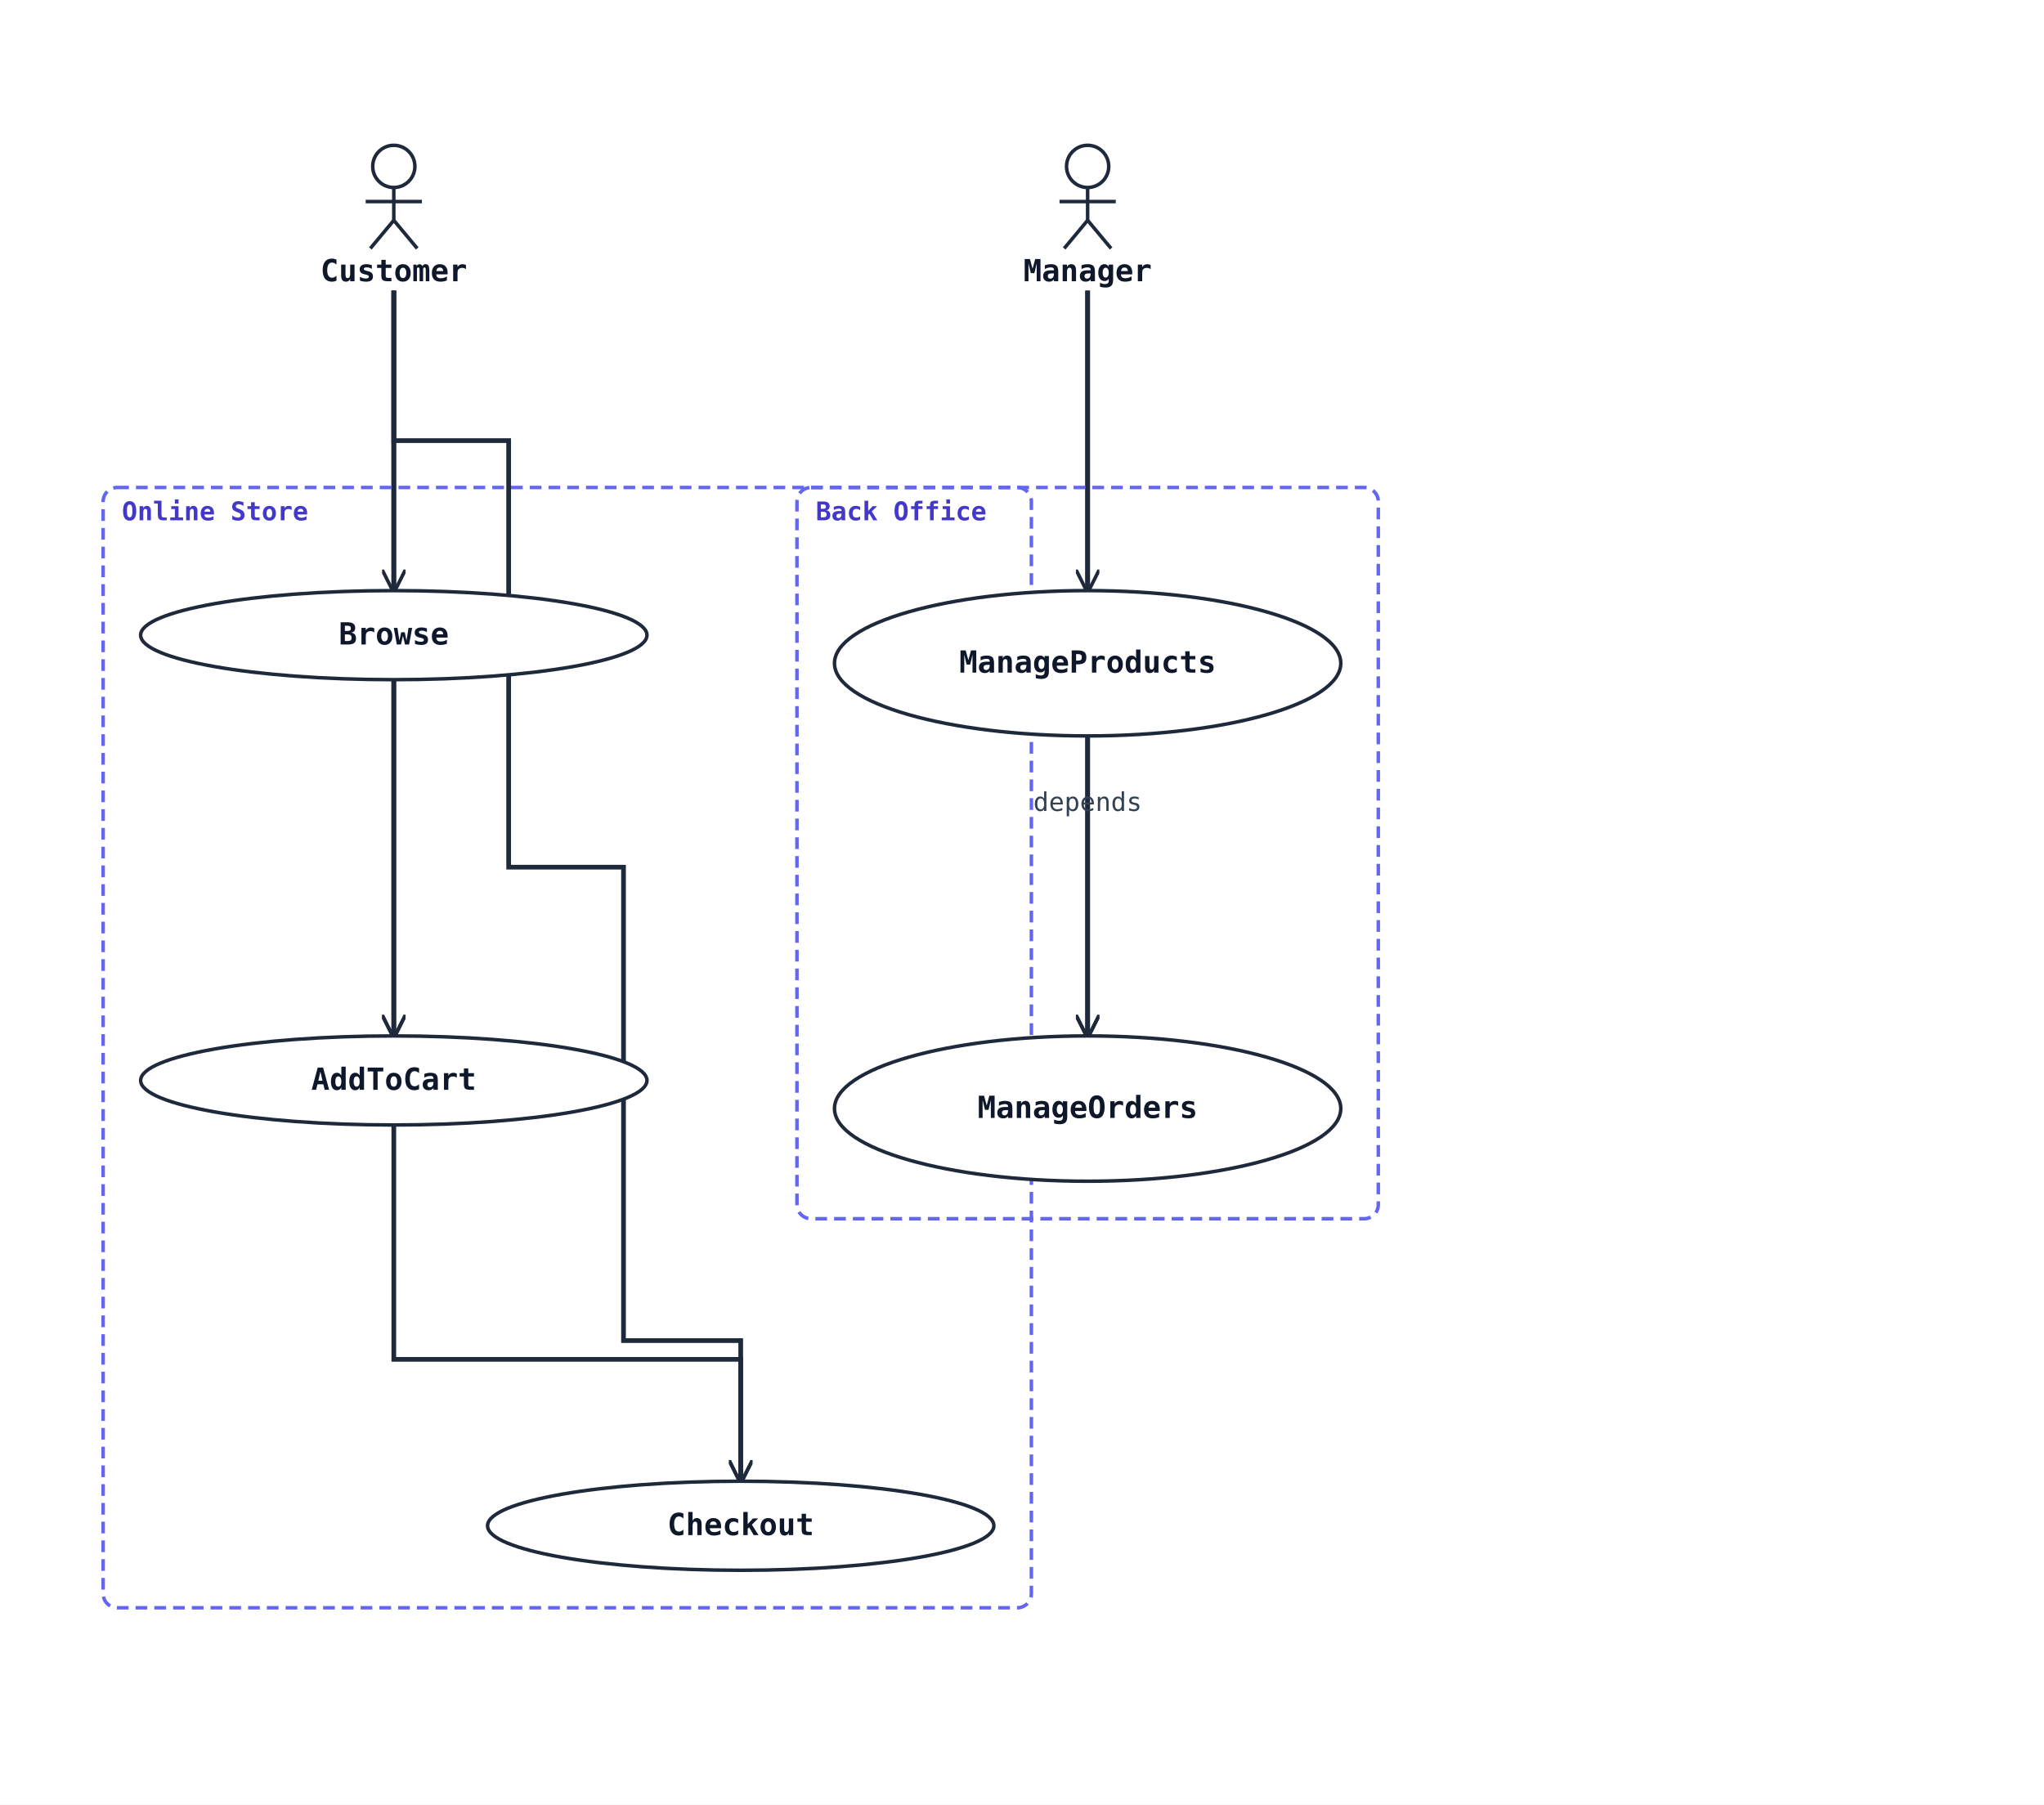
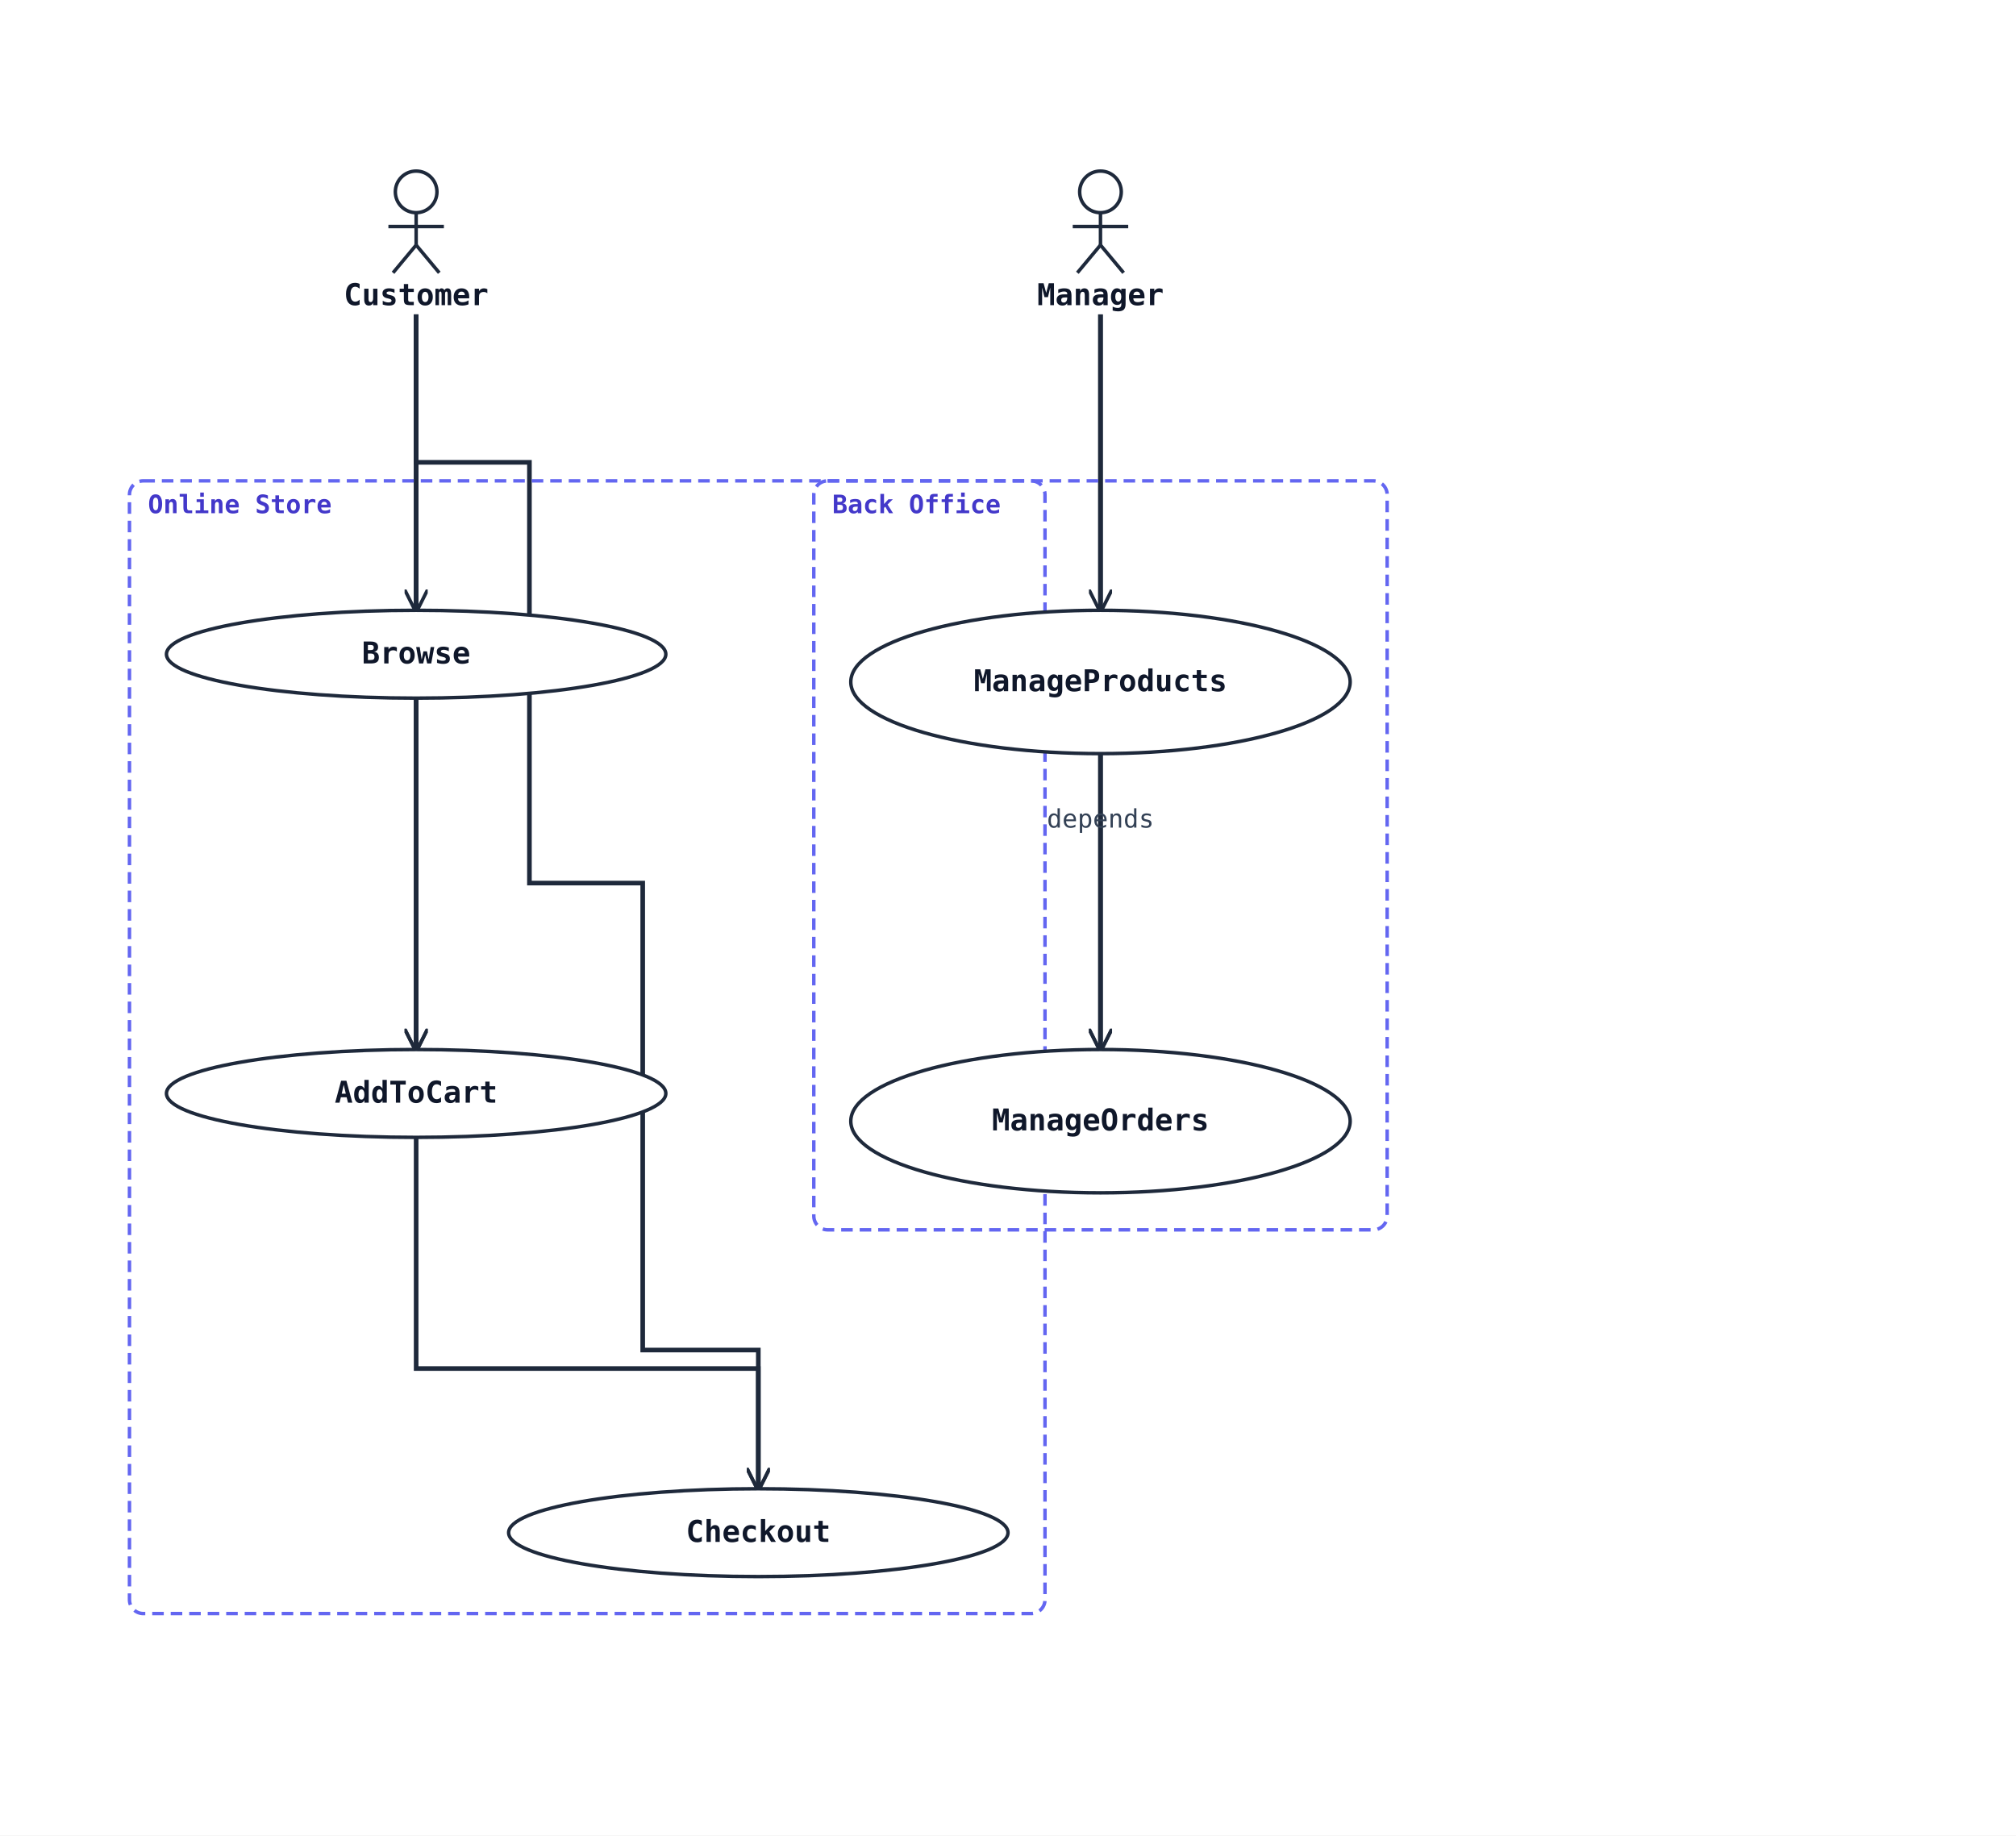
- <svg xmlns="http://www.w3.org/2000/svg" width="872" height="770" viewBox="0 0 872 770">
+ <svg xmlns="http://www.w3.org/2000/svg" width="872" height="794" viewBox="0 0 872 794">
  <rect width="100%" height="100%" fill="#ffffff" />
  <defs>
    <marker id="arrow-open" viewBox="0 0 10 10" refX="9" refY="5" markerWidth="10" markerHeight="10" markerUnits="userSpaceOnUse" orient="auto-start-reverse">
      <path d="M0,0 L10,5 L0,10" fill="none" stroke="#1e293b" stroke-width="1.5" />
    </marker>
    <marker id="arrow-triangle" viewBox="0 0 16 16" refX="15" refY="8" markerWidth="16" markerHeight="16" markerUnits="userSpaceOnUse" orient="auto-start-reverse">
      <polygon points="0,1 14,8 0,15" fill="#ffffff" stroke="#1e293b" stroke-width="1.5" fill-rule="nonzero" />
    </marker>
    <marker id="arrow-diamond-filled" viewBox="0 0 14 10" refX="13" refY="5" markerWidth="14" markerHeight="10" markerUnits="userSpaceOnUse" orient="auto-start-reverse">
      <path d="M0,5 L7,0 L14,5 L7,10 z" fill="#1e293b" stroke="#1e293b" stroke-width="1" />
    </marker>
    <marker id="arrow-diamond-open" viewBox="0 0 14 10" refX="13" refY="5" markerWidth="14" markerHeight="10" markerUnits="userSpaceOnUse" orient="auto-start-reverse">
      <path d="M0,5 L7,0 L14,5 L7,10 z" fill="#ffffff" stroke="#1e293b" stroke-width="1" />
    </marker>
  </defs>
-   <polyline class="uml-relation" data-uml-from="Customer" data-uml-to="Browse" data-uml-arrow="--&gt;" points="168,124 168,172 168,252" fill="none" stroke="#1e293b" stroke-width="2" marker-end="url(#arrow-open)" />
-   <polyline class="uml-relation" data-uml-from="Customer" data-uml-to="AddToCart" data-uml-arrow="--&gt;" points="168,124 168,180 168,362 168,442" fill="none" stroke="#1e293b" stroke-width="2" marker-end="url(#arrow-open)" />
-   <polyline class="uml-relation" data-uml-from="Customer" data-uml-to="Checkout" data-uml-arrow="--&gt;" points="168,124 168,188 217,188 217,370 266,370 266,572 316,572 316,632" fill="none" stroke="#1e293b" stroke-width="2" marker-end="url(#arrow-open)" />
-   <polyline class="uml-relation" data-uml-from="Manager" data-uml-to="MP" data-uml-arrow="--&gt;" points="464,124 464,196 464,252" fill="none" stroke="#1e293b" stroke-width="2" marker-end="url(#arrow-open)" />
-   <polyline class="uml-relation" data-uml-from="Manager" data-uml-to="MO" data-uml-arrow="--&gt;" points="464,124 464,204 464,386 464,442" fill="none" stroke="#1e293b" stroke-width="2" marker-end="url(#arrow-open)" />
-   <polyline class="uml-relation" data-uml-from="Browse" data-uml-to="AddToCart" data-uml-arrow="--&gt;" points="168,290 168,394 168,442" fill="none" stroke="#1e293b" stroke-width="2" marker-end="url(#arrow-open)" />
-   <polyline class="uml-relation" data-uml-from="AddToCart" data-uml-to="Checkout" data-uml-arrow="--&gt;" points="168,480 168,580 316,580 316,632" fill="none" stroke="#1e293b" stroke-width="2" marker-end="url(#arrow-open)" />
-   <polyline class="uml-relation" data-uml-from="MP" data-uml-to="MO" data-uml-arrow="--&gt;" points="464,314 464,402 464,442" fill="none" stroke="#1e293b" stroke-width="2" marker-end="url(#arrow-open)" />
-   <text x="464" y="346" text-anchor="middle" font-family="monospace" font-size="11" fill="#334155">depends</text>
-   <rect class="uml-group-frame" data-uml-group="Back Office" x="340" y="208" width="248" height="312" rx="6" ry="6" fill="none" stroke="#6366f1" stroke-width="1.5" stroke-dasharray="5 3" />
-   <text x="348" y="222" font-family="monospace" font-size="11" font-weight="600" fill="#4338ca">Back Office</text>
-   <rect class="uml-group-frame" data-uml-group="Online Store" x="44" y="208" width="396" height="478" rx="6" ry="6" fill="none" stroke="#6366f1" stroke-width="1.5" stroke-dasharray="5 3" />
-   <text x="52" y="222" font-family="monospace" font-size="11" font-weight="600" fill="#4338ca">Online Store</text>
-   <circle cx="168" cy="71" r="9" fill="none" stroke="#1e293b" stroke-width="1.5" />
-   <line x1="168" y1="80" x2="168" y2="94" stroke="#1e293b" stroke-width="1.5" />
-   <line x1="156" y1="86" x2="180" y2="86" stroke="#1e293b" stroke-width="1.5" />
-   <line x1="168" y1="94" x2="158" y2="106" stroke="#1e293b" stroke-width="1.5" />
-   <line x1="168" y1="94" x2="178" y2="106" stroke="#1e293b" stroke-width="1.5" />
-   <text x="168" y="120" text-anchor="middle" font-family="monospace" font-size="13" font-weight="600" fill="#0f172a">Customer</text>
-   <circle cx="464" cy="71" r="9" fill="none" stroke="#1e293b" stroke-width="1.5" />
-   <line x1="464" y1="80" x2="464" y2="94" stroke="#1e293b" stroke-width="1.5" />
-   <line x1="452" y1="86" x2="476" y2="86" stroke="#1e293b" stroke-width="1.5" />
-   <line x1="464" y1="94" x2="454" y2="106" stroke="#1e293b" stroke-width="1.5" />
-   <line x1="464" y1="94" x2="474" y2="106" stroke="#1e293b" stroke-width="1.5" />
-   <text x="464" y="120" text-anchor="middle" font-family="monospace" font-size="13" font-weight="600" fill="#0f172a">Manager</text>
-   <ellipse cx="168" cy="271" rx="108" ry="19" fill="#ffffff" stroke="#1e293b" stroke-width="1.5" />
-   <text x="168" y="275" text-anchor="middle" font-family="monospace" font-size="13" font-weight="600" fill="#0f172a">Browse</text>
-   <ellipse cx="168" cy="461" rx="108" ry="19" fill="#ffffff" stroke="#1e293b" stroke-width="1.5" />
-   <text x="168" y="465" text-anchor="middle" font-family="monospace" font-size="13" font-weight="600" fill="#0f172a">AddToCart</text>
-   <ellipse cx="316" cy="651" rx="108" ry="19" fill="#ffffff" stroke="#1e293b" stroke-width="1.5" />
-   <text x="316" y="655" text-anchor="middle" font-family="monospace" font-size="13" font-weight="600" fill="#0f172a">Checkout</text>
-   <ellipse cx="464" cy="283" rx="108" ry="31" fill="#ffffff" stroke="#1e293b" stroke-width="1.5" />
-   <text x="464" y="287" text-anchor="middle" font-family="monospace" font-size="13" font-weight="600" fill="#0f172a">ManageProducts</text>
-   <ellipse cx="464" cy="473" rx="108" ry="31" fill="#ffffff" stroke="#1e293b" stroke-width="1.5" />
-   <text x="464" y="477" text-anchor="middle" font-family="monospace" font-size="13" font-weight="600" fill="#0f172a">ManageOrders</text>
+   <polyline class="uml-relation" data-uml-from="Customer" data-uml-to="Browse" data-uml-arrow="--&gt;" points="180,136 180,184 180,264" fill="none" stroke="#1e293b" stroke-width="2" marker-end="url(#arrow-open)" />
+   <polyline class="uml-relation" data-uml-from="Customer" data-uml-to="AddToCart" data-uml-arrow="--&gt;" points="180,136 180,192 180,374 180,454" fill="none" stroke="#1e293b" stroke-width="2" marker-end="url(#arrow-open)" />
+   <polyline class="uml-relation" data-uml-from="Customer" data-uml-to="Checkout" data-uml-arrow="--&gt;" points="180,136 180,200 229,200 229,382 278,382 278,584 328,584 328,644" fill="none" stroke="#1e293b" stroke-width="2" marker-end="url(#arrow-open)" />
+   <polyline class="uml-relation" data-uml-from="Manager" data-uml-to="MP" data-uml-arrow="--&gt;" points="476,136 476,208 476,264" fill="none" stroke="#1e293b" stroke-width="2" marker-end="url(#arrow-open)" />
+   <polyline class="uml-relation" data-uml-from="Manager" data-uml-to="MO" data-uml-arrow="--&gt;" points="476,136 476,216 476,398 476,454" fill="none" stroke="#1e293b" stroke-width="2" marker-end="url(#arrow-open)" />
+   <polyline class="uml-relation" data-uml-from="Browse" data-uml-to="AddToCart" data-uml-arrow="--&gt;" points="180,302 180,406 180,454" fill="none" stroke="#1e293b" stroke-width="2" marker-end="url(#arrow-open)" />
+   <polyline class="uml-relation" data-uml-from="AddToCart" data-uml-to="Checkout" data-uml-arrow="--&gt;" points="180,492 180,592 328,592 328,644" fill="none" stroke="#1e293b" stroke-width="2" marker-end="url(#arrow-open)" />
+   <polyline class="uml-relation" data-uml-from="MP" data-uml-to="MO" data-uml-arrow="--&gt;" points="476,326 476,414 476,454" fill="none" stroke="#1e293b" stroke-width="2" marker-end="url(#arrow-open)" />
+   <text x="476" y="358" text-anchor="middle" font-family="monospace" font-size="11" fill="#334155">depends</text>
+   <rect class="uml-group-frame" data-uml-group="Back Office" x="352" y="208" width="248" height="324" rx="6" ry="6" fill="none" stroke="#6366f1" stroke-width="1.5" stroke-dasharray="5 3" />
+   <text x="360" y="222" font-family="monospace" font-size="11" font-weight="600" fill="#4338ca">Back Office</text>
+   <rect class="uml-group-frame" data-uml-group="Online Store" x="56" y="208" width="396" height="490" rx="6" ry="6" fill="none" stroke="#6366f1" stroke-width="1.5" stroke-dasharray="5 3" />
+   <text x="64" y="222" font-family="monospace" font-size="11" font-weight="600" fill="#4338ca">Online Store</text>
+   <circle cx="180" cy="83" r="9" fill="none" stroke="#1e293b" stroke-width="1.5" />
+   <line x1="180" y1="92" x2="180" y2="106" stroke="#1e293b" stroke-width="1.5" />
+   <line x1="168" y1="98" x2="192" y2="98" stroke="#1e293b" stroke-width="1.5" />
+   <line x1="180" y1="106" x2="170" y2="118" stroke="#1e293b" stroke-width="1.5" />
+   <line x1="180" y1="106" x2="190" y2="118" stroke="#1e293b" stroke-width="1.5" />
+   <text x="180" y="132" text-anchor="middle" font-family="monospace" font-size="13" font-weight="600" fill="#0f172a">Customer</text>
+   <circle cx="476" cy="83" r="9" fill="none" stroke="#1e293b" stroke-width="1.5" />
+   <line x1="476" y1="92" x2="476" y2="106" stroke="#1e293b" stroke-width="1.5" />
+   <line x1="464" y1="98" x2="488" y2="98" stroke="#1e293b" stroke-width="1.5" />
+   <line x1="476" y1="106" x2="466" y2="118" stroke="#1e293b" stroke-width="1.5" />
+   <line x1="476" y1="106" x2="486" y2="118" stroke="#1e293b" stroke-width="1.5" />
+   <text x="476" y="132" text-anchor="middle" font-family="monospace" font-size="13" font-weight="600" fill="#0f172a">Manager</text>
+   <ellipse cx="180" cy="283" rx="108" ry="19" fill="#ffffff" stroke="#1e293b" stroke-width="1.5" />
+   <text x="180" y="287" text-anchor="middle" font-family="monospace" font-size="13" font-weight="600" fill="#0f172a">Browse</text>
+   <ellipse cx="180" cy="473" rx="108" ry="19" fill="#ffffff" stroke="#1e293b" stroke-width="1.5" />
+   <text x="180" y="477" text-anchor="middle" font-family="monospace" font-size="13" font-weight="600" fill="#0f172a">AddToCart</text>
+   <ellipse cx="328" cy="663" rx="108" ry="19" fill="#ffffff" stroke="#1e293b" stroke-width="1.5" />
+   <text x="328" y="667" text-anchor="middle" font-family="monospace" font-size="13" font-weight="600" fill="#0f172a">Checkout</text>
+   <ellipse cx="476" cy="295" rx="108" ry="31" fill="#ffffff" stroke="#1e293b" stroke-width="1.5" />
+   <text x="476" y="299" text-anchor="middle" font-family="monospace" font-size="13" font-weight="600" fill="#0f172a">ManageProducts</text>
+   <ellipse cx="476" cy="485" rx="108" ry="31" fill="#ffffff" stroke="#1e293b" stroke-width="1.5" />
+   <text x="476" y="489" text-anchor="middle" font-family="monospace" font-size="13" font-weight="600" fill="#0f172a">ManageOrders</text>
</svg>
